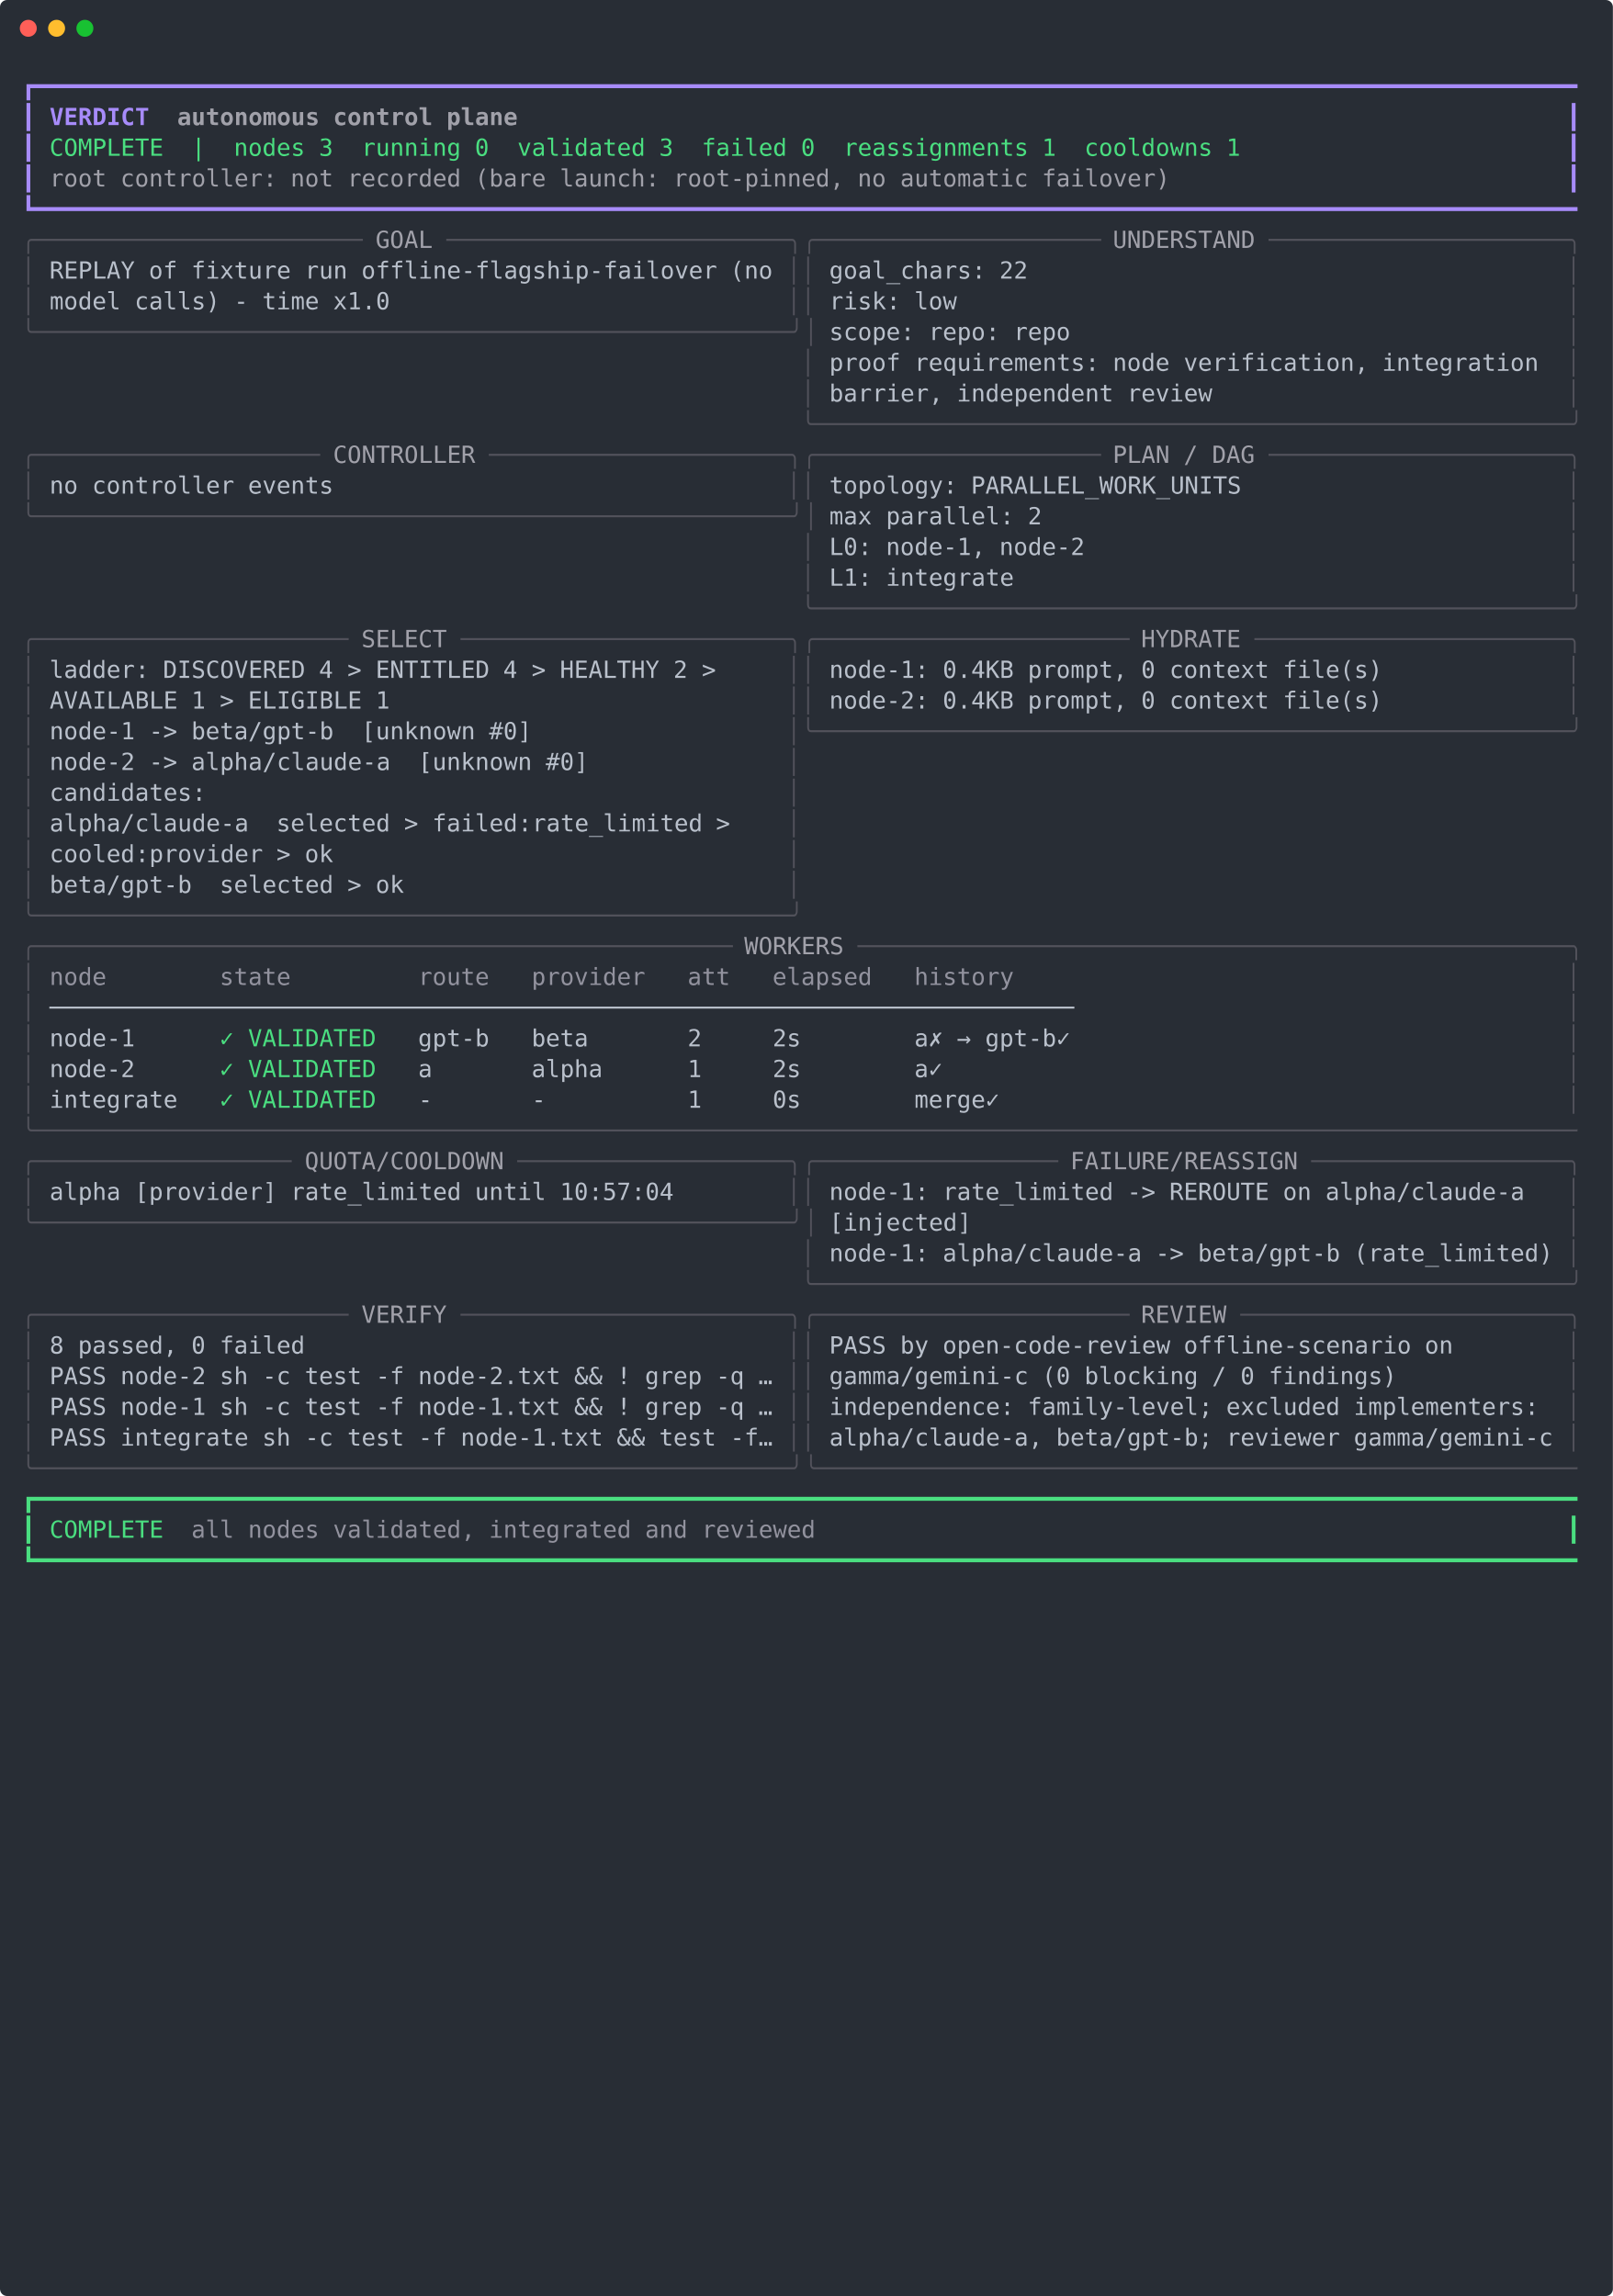
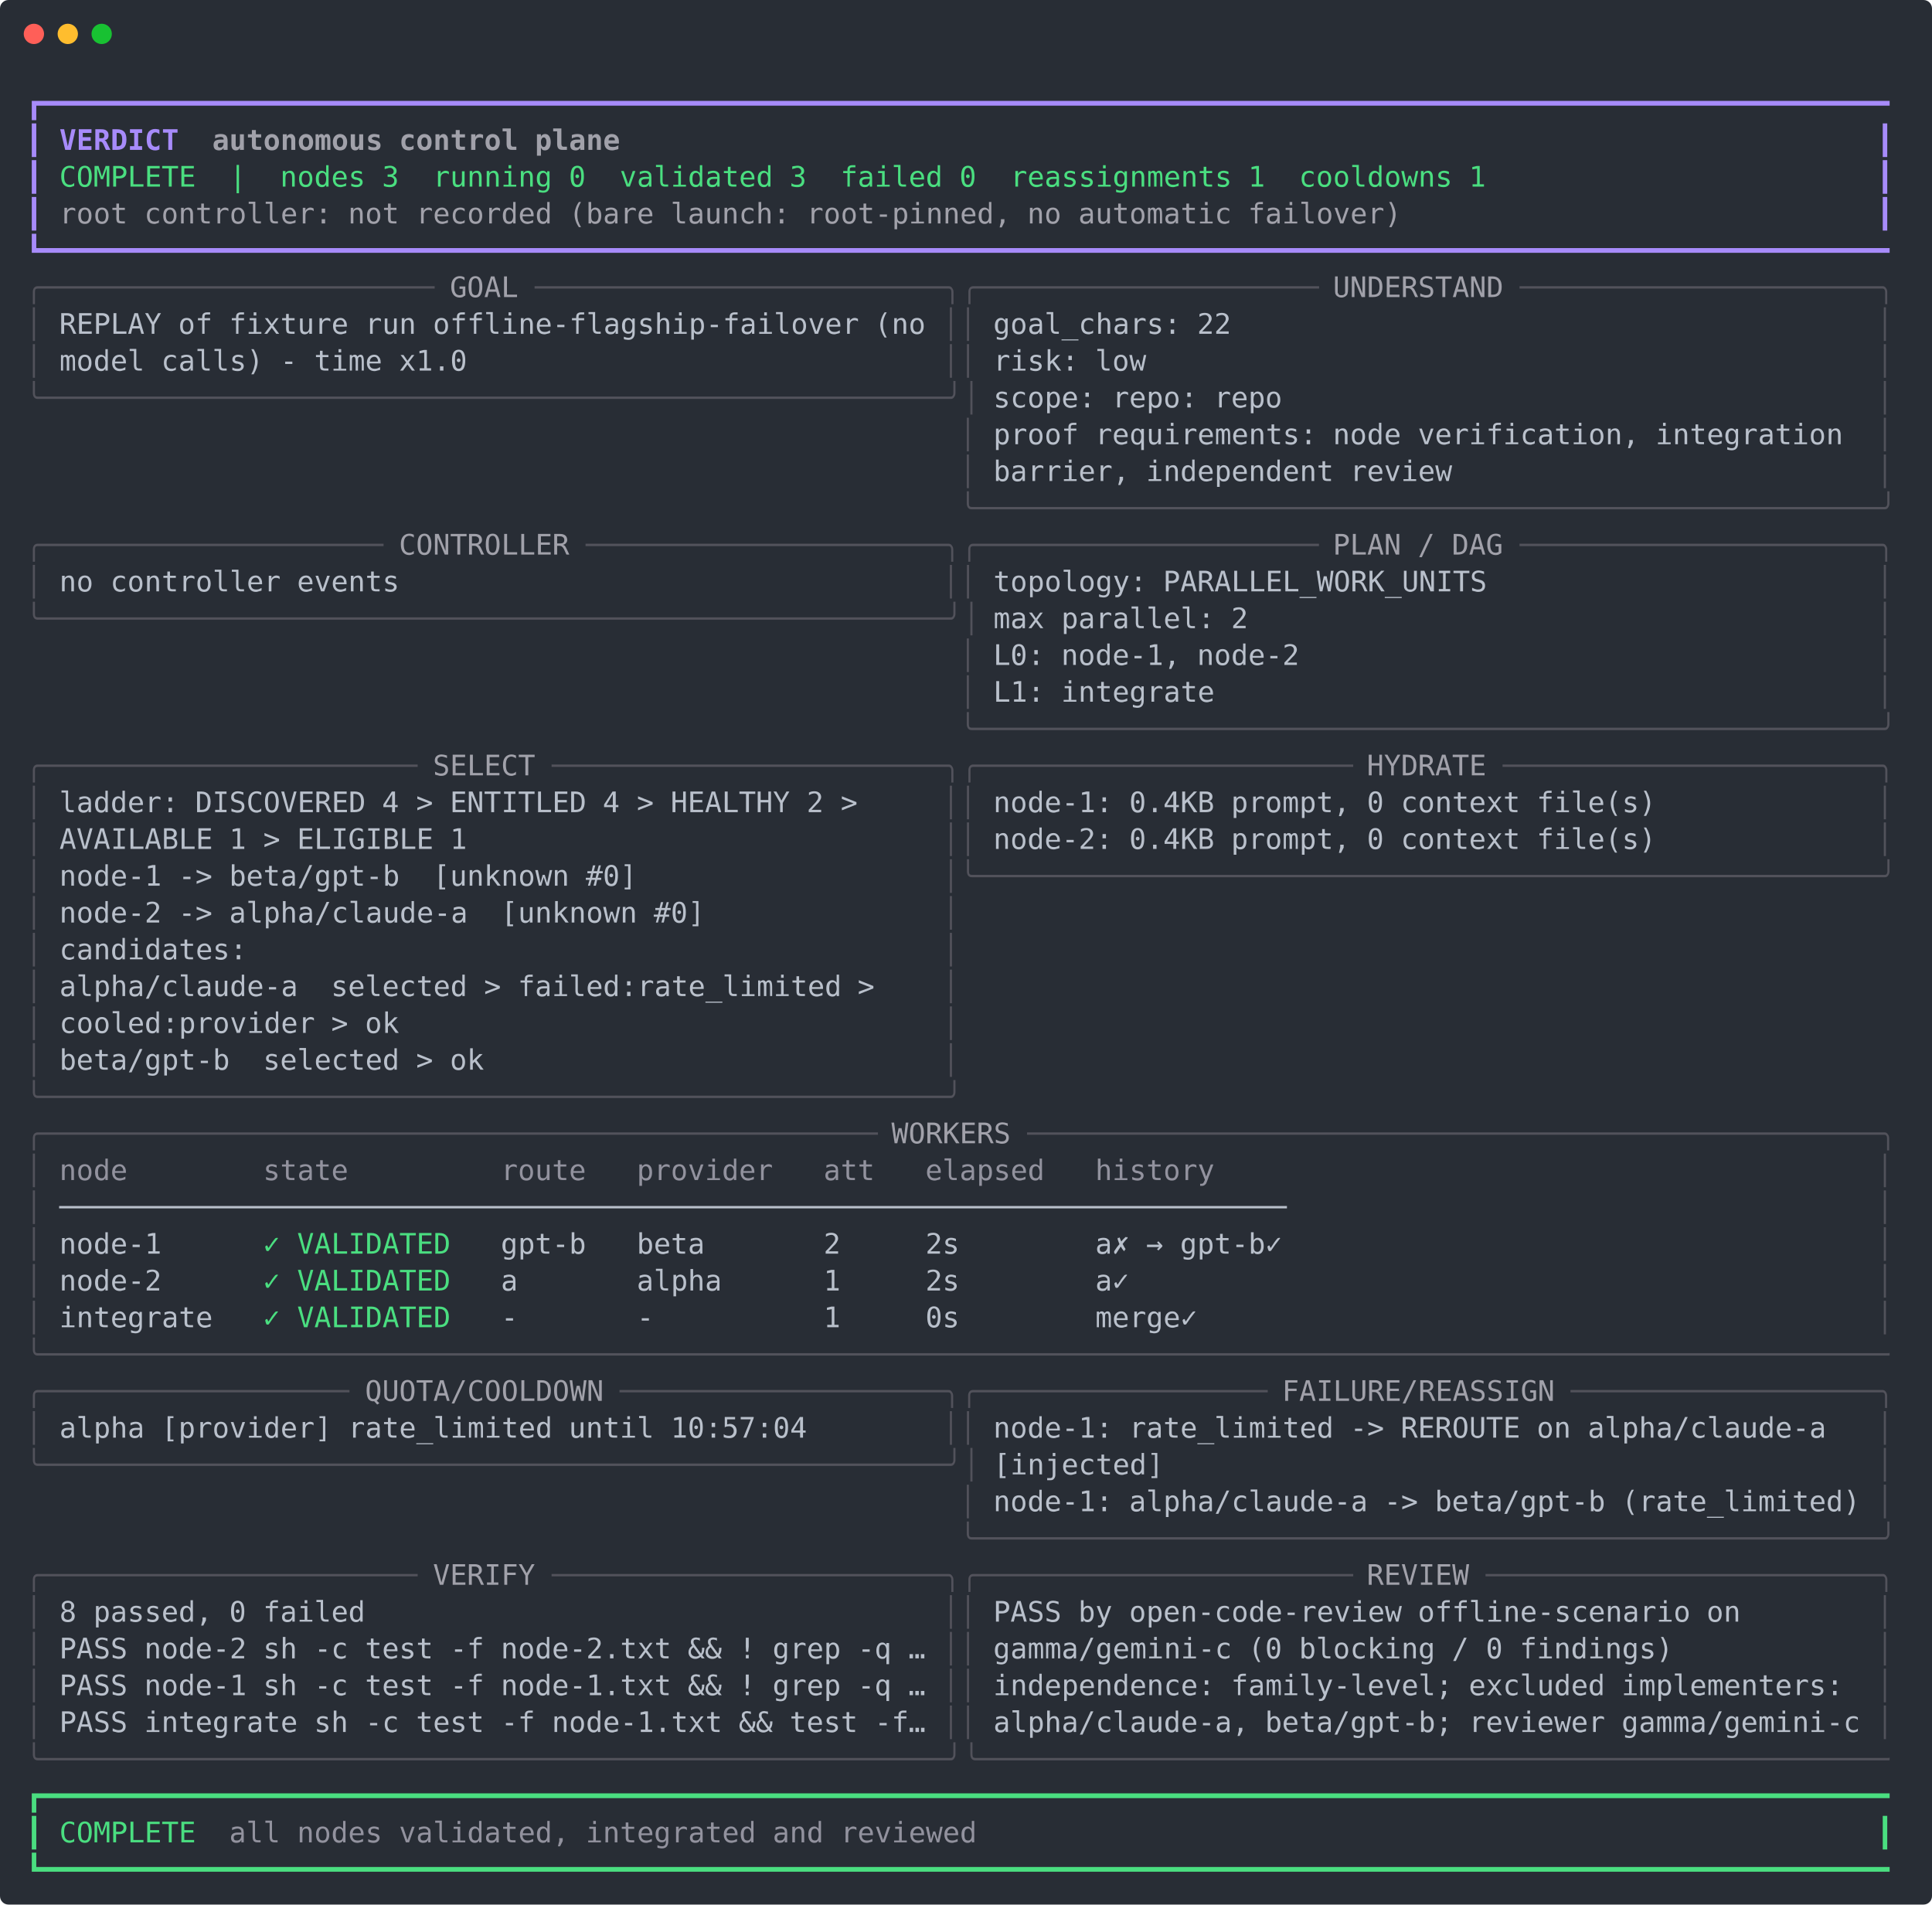
- <svg xmlns="http://www.w3.org/2000/svg" xmlns:xlink="http://www.w3.org/1999/xlink" width="1140" height="1623.12">
-   <rect width="1140" height="1623.12" rx="5" ry="5" class="a" />
+ <svg xmlns="http://www.w3.org/2000/svg" xmlns:xlink="http://www.w3.org/1999/xlink" width="1140" height="1123.79">
+   <rect width="1140" height="1123.79" rx="5" ry="5" class="a" />
  <svg y="0%" x="0%">
    <circle cx="20" cy="20" r="6" fill="#ff5f58" />
    <circle cx="40" cy="20" r="6" fill="#ffbd2e" />
    <circle cx="60" cy="20" r="6" fill="#18c132" />
  </svg>
-   <svg height="1563.12" viewBox="0 0 110 156.312" width="1100" x="15" y="50">
+   <svg height="1063.79" viewBox="0 0 110 106.379" width="1100" x="15" y="50">
    <style>.a{fill:#282d35}.f,.h,.i{fill:#52525b;white-space:pre}.h,.i{fill:#a78bfa;font-weight:700}.i{fill:#a1a1aa}.j,.k,.l,.m{fill:#4ade80;white-space:pre}.k,.l,.m{fill:#a1a1aa}.l,.m{fill:#b9c0cb}.m{fill:#92929e}</style>
    <g font-family="Monaco,Consolas,Menlo,'Bitstream Vera Sans Mono',monospace" font-size="1.67">
      <defs>
        <symbol id="1">
          <text x="55.11" y="1.67" class="f">╰─────────────────────────────────────────────────────╯</text>
        </symbol>
        <symbol id="a">
-           <path fill="transparent" d="M0 0h110v73H0z" />
+           <path fill="transparent" d="M0 0h110v50H0z" />
        </symbol>
      </defs>
-       <path class="a" d="M0 0h110v156.312H0z" />
+       <path class="a" d="M0 0h110v106.379H0z" />
      <svg width="110">
        <svg>
          <use xlink:href="#a" />
          <text y="1.67" class="h">┏━━━━━━━━━━━━━━━━━━━━━━━━━━━━━━━━━━━━━━━━━━━━━━━━━━━━━━━━━━━━━━━━━━━━━━━━━━━━━━━━━━━━━━━━━━━━━━━━━━━━━━━━━━━━┓</text>
          <text y="3.841" class="h">┃</text>
          <text x="2.004" y="3.841" class="h">VERDICT</text>
          <text x="11.022" y="3.841" class="i">autonomous</text>
          <text x="22.044" y="3.841" class="i">control</text>
          <text x="30.06" y="3.841" class="i">plane</text>
          <text x="109.218" y="3.841" class="h">┃</text>
          <text y="6.012" class="h">┃</text>
          <text x="2.004" y="6.012" class="j">COMPLETE</text>
          <text x="12.024" y="6.012" class="j">|</text>
          <text x="15.03" y="6.012" class="j">nodes</text>
          <text x="21.042" y="6.012" class="j">3</text>
          <text x="24.048" y="6.012" class="j">running</text>
          <text x="32.064" y="6.012" class="j">0</text>
          <text x="35.07" y="6.012" class="j">validated</text>
          <text x="45.09" y="6.012" class="j">3</text>
          <text x="48.096" y="6.012" class="j">failed</text>
          <text x="55.11" y="6.012" class="j">0</text>
          <text x="58.116" y="6.012" class="j">reassignments</text>
          <text x="72.144" y="6.012" class="j">1</text>
          <text x="75.15" y="6.012" class="j">cooldowns</text>
          <text x="85.17" y="6.012" class="j">1</text>
          <text x="109.218" y="6.012" class="h">┃</text>
          <text y="8.183" class="h">┃</text>
          <text x="2.004" y="8.183" class="k">root</text>
          <text x="7.014" y="8.183" class="k">controller:</text>
          <text x="19.038" y="8.183" class="k">not</text>
          <text x="23.046" y="8.183" class="k">recorded</text>
          <text x="32.064" y="8.183" class="k">(bare</text>
          <text x="38.076" y="8.183" class="k">launch:</text>
          <text x="46.092" y="8.183" class="k">root-pinned,</text>
          <text x="59.118" y="8.183" class="k">no</text>
          <text x="62.124" y="8.183" class="k">automatic</text>
          <text x="72.144" y="8.183" class="k">failover)</text>
          <text x="109.218" y="8.183" class="h">┃</text>
          <text y="10.354" class="h">┗━━━━━━━━━━━━━━━━━━━━━━━━━━━━━━━━━━━━━━━━━━━━━━━━━━━━━━━━━━━━━━━━━━━━━━━━━━━━━━━━━━━━━━━━━━━━━━━━━━━━━━━━━━━━┛</text>
          <text y="12.525" class="f">╭───────────────────────</text>
          <text x="25.05" y="12.525" class="k">GOAL</text>
          <text x="30.06" y="12.525" class="f">────────────────────────╮╭────────────────────</text>
          <text x="77.154" y="12.525" class="k">UNDERSTAND</text>
          <text x="88.176" y="12.525" class="f">─────────────────────╮</text>
          <text y="14.696" class="f">│</text>
          <text x="2.004" y="14.696" class="l">REPLAY</text>
          <text x="9.018" y="14.696" class="l">of</text>
          <text x="12.024" y="14.696" class="l">fixture</text>
          <text x="20.04" y="14.696" class="l">run</text>
          <text x="24.048" y="14.696" class="l">offline-flagship-failover</text>
          <text x="50.1" y="14.696" class="l">(no</text>
          <text x="54.108" y="14.696" class="f">││</text>
          <text x="57.114" y="14.696" class="l">goal_chars:</text>
          <text x="69.138" y="14.696" class="l">22</text>
          <text x="109.218" y="14.696" class="f">│</text>
          <text y="16.867" class="f">│</text>
          <text x="2.004" y="16.867" class="l">model</text>
          <text x="8.016" y="16.867" class="l">calls)</text>
          <text x="15.03" y="16.867" class="l">-</text>
          <text x="17.034" y="16.867" class="l">time</text>
          <text x="22.044" y="16.867" class="l">x1.0</text>
          <text x="54.108" y="16.867" class="f">││</text>
          <text x="57.114" y="16.867" class="l">risk:</text>
          <text x="63.126" y="16.867" class="l">low</text>
          <text x="109.218" y="16.867" class="f">│</text>
          <text y="19.038" class="f">╰─────────────────────────────────────────────────────╯│</text>
          <text x="57.114" y="19.038" class="l">scope:</text>
          <text x="64.128" y="19.038" class="l">repo:</text>
          <text x="70.14" y="19.038" class="l">repo</text>
          <text x="109.218" y="19.038" class="f">│</text>
          <text x="55.11" y="21.209" class="f">│</text>
          <text x="57.114" y="21.209" class="l">proof</text>
          <text x="63.126" y="21.209" class="l">requirements:</text>
          <text x="77.154" y="21.209" class="l">node</text>
          <text x="82.164" y="21.209" class="l">verification,</text>
          <text x="96.192" y="21.209" class="l">integration</text>
          <text x="109.218" y="21.209" class="f">│</text>
          <text x="55.11" y="23.38" class="f">│</text>
          <text x="57.114" y="23.38" class="l">barrier,</text>
          <text x="66.132" y="23.38" class="l">independent</text>
          <text x="78.156" y="23.38" class="l">review</text>
          <text x="109.218" y="23.38" class="f">│</text>
          <use xlink:href="#1" y="23.881" />
          <text y="27.722" class="f">╭────────────────────</text>
          <text x="22.044" y="27.722" class="k">CONTROLLER</text>
          <text x="33.066" y="27.722" class="f">─────────────────────╮╭────────────────────</text>
          <text x="77.154" y="27.722" class="k">PLAN</text>
          <text x="82.164" y="27.722" class="k">/</text>
          <text x="84.168" y="27.722" class="k">DAG</text>
          <text x="88.176" y="27.722" class="f">─────────────────────╮</text>
          <text y="29.893" class="f">│</text>
          <text x="2.004" y="29.893" class="l">no</text>
          <text x="5.01" y="29.893" class="l">controller</text>
          <text x="16.032" y="29.893" class="l">events</text>
          <text x="54.108" y="29.893" class="f">││</text>
          <text x="57.114" y="29.893" class="l">topology:</text>
          <text x="67.134" y="29.893" class="l">PARALLEL_WORK_UNITS</text>
          <text x="109.218" y="29.893" class="f">│</text>
          <text y="32.064" class="f">╰─────────────────────────────────────────────────────╯│</text>
          <text x="57.114" y="32.064" class="l">max</text>
          <text x="61.122" y="32.064" class="l">parallel:</text>
          <text x="71.142" y="32.064" class="l">2</text>
          <text x="109.218" y="32.064" class="f">│</text>
          <text x="55.11" y="34.235" class="f">│</text>
          <text x="57.114" y="34.235" class="l">L0:</text>
          <text x="61.122" y="34.235" class="l">node-1,</text>
          <text x="69.138" y="34.235" class="l">node-2</text>
          <text x="109.218" y="34.235" class="f">│</text>
          <text x="55.11" y="36.406" class="f">│</text>
          <text x="57.114" y="36.406" class="l">L1:</text>
          <text x="61.122" y="36.406" class="l">integrate</text>
          <text x="109.218" y="36.406" class="f">│</text>
          <use xlink:href="#1" y="36.907" />
          <text y="40.748" class="f">╭──────────────────────</text>
          <text x="24.048" y="40.748" class="k">SELECT</text>
          <text x="31.062" y="40.748" class="f">───────────────────────╮╭──────────────────────</text>
          <text x="79.158" y="40.748" class="k">HYDRATE</text>
          <text x="87.174" y="40.748" class="f">──────────────────────╮</text>
          <text y="42.919" class="f">│</text>
          <text x="2.004" y="42.919" class="l">ladder:</text>
          <text x="10.02" y="42.919" class="l">DISCOVERED</text>
          <text x="21.042" y="42.919" class="l">4</text>
          <text x="23.046" y="42.919" class="l">&gt;</text>
          <text x="25.05" y="42.919" class="l">ENTITLED</text>
          <text x="34.068" y="42.919" class="l">4</text>
          <text x="36.072" y="42.919" class="l">&gt;</text>
          <text x="38.076" y="42.919" class="l">HEALTHY</text>
          <text x="46.092" y="42.919" class="l">2</text>
          <text x="48.096" y="42.919" class="l">&gt;</text>
          <text x="54.108" y="42.919" class="f">││</text>
          <text x="57.114" y="42.919" class="l">node-1:</text>
          <text x="65.13" y="42.919" class="l">0.4KB</text>
          <text x="71.142" y="42.919" class="l">prompt,</text>
          <text x="79.158" y="42.919" class="l">0</text>
          <text x="81.162" y="42.919" class="l">context</text>
          <text x="89.178" y="42.919" class="l">file(s)</text>
          <text x="109.218" y="42.919" class="f">│</text>
          <text y="45.09" class="f">│</text>
          <text x="2.004" y="45.09" class="l">AVAILABLE</text>
          <text x="12.024" y="45.09" class="l">1</text>
          <text x="14.028" y="45.09" class="l">&gt;</text>
          <text x="16.032" y="45.09" class="l">ELIGIBLE</text>
          <text x="25.05" y="45.09" class="l">1</text>
          <text x="54.108" y="45.09" class="f">││</text>
          <text x="57.114" y="45.09" class="l">node-2:</text>
          <text x="65.13" y="45.09" class="l">0.4KB</text>
          <text x="71.142" y="45.09" class="l">prompt,</text>
          <text x="79.158" y="45.09" class="l">0</text>
          <text x="81.162" y="45.09" class="l">context</text>
          <text x="89.178" y="45.09" class="l">file(s)</text>
          <text x="109.218" y="45.09" class="f">│</text>
          <text y="47.261" class="f">│</text>
          <text x="2.004" y="47.261" class="l">node-1</text>
          <text x="9.018" y="47.261" class="l">-&gt;</text>
          <text x="12.024" y="47.261" class="l">beta/gpt-b</text>
          <text x="24.048" y="47.261" class="l">[unknown</text>
          <text x="33.066" y="47.261" class="l">#0]</text>
          <text x="54.108" y="47.261" class="f">│╰─────────────────────────────────────────────────────╯</text>
          <text y="49.432" class="f">│</text>
          <text x="2.004" y="49.432" class="l">node-2</text>
          <text x="9.018" y="49.432" class="l">-&gt;</text>
          <text x="12.024" y="49.432" class="l">alpha/claude-a</text>
          <text x="28.056" y="49.432" class="l">[unknown</text>
          <text x="37.074" y="49.432" class="l">#0]</text>
          <text x="54.108" y="49.432" class="f">│</text>
          <text y="51.603" class="f">│</text>
          <text x="2.004" y="51.603" class="l">candidates:</text>
          <text x="54.108" y="51.603" class="f">│</text>
          <text y="53.774" class="f">│</text>
          <text x="2.004" y="53.774" class="l">alpha/claude-a</text>
          <text x="18.036" y="53.774" class="l">selected</text>
          <text x="27.054" y="53.774" class="l">&gt;</text>
          <text x="29.058" y="53.774" class="l">failed:rate_limited</text>
          <text x="49.098" y="53.774" class="l">&gt;</text>
          <text x="54.108" y="53.774" class="f">│</text>
          <text y="55.945" class="f">│</text>
          <text x="2.004" y="55.945" class="l">cooled:provider</text>
          <text x="18.036" y="55.945" class="l">&gt;</text>
          <text x="20.04" y="55.945" class="l">ok</text>
          <text x="54.108" y="55.945" class="f">│</text>
          <text y="58.116" class="f">│</text>
          <text x="2.004" y="58.116" class="l">beta/gpt-b</text>
          <text x="14.028" y="58.116" class="l">selected</text>
          <text x="23.046" y="58.116" class="l">&gt;</text>
          <text x="25.05" y="58.116" class="l">ok</text>
          <text x="54.108" y="58.116" class="f">│</text>
          <text y="60.287" class="f">╰─────────────────────────────────────────────────────╯</text>
          <text y="62.458" class="f">╭─────────────────────────────────────────────────</text>
          <text x="51.102" y="62.458" class="k">WORKERS</text>
          <text x="59.118" y="62.458" class="f">──────────────────────────────────────────────────╮</text>
          <text y="64.629" class="f">│</text>
          <text x="2.004" y="64.629" class="m">node</text>
          <text x="14.028" y="64.629" class="m">state</text>
          <text x="28.056" y="64.629" class="m">route</text>
          <text x="36.072" y="64.629" class="m">provider</text>
          <text x="47.094" y="64.629" class="m">att</text>
          <text x="53.106" y="64.629" class="m">elapsed</text>
          <text x="63.126" y="64.629" class="m">history</text>
          <text x="109.218" y="64.629" class="f">│</text>
          <text y="66.8" class="f">│</text>
          <text x="2.004" y="66.8" class="l">────────────────────────────────────────────────────────────────────────</text>
          <text x="109.218" y="66.8" class="f">│</text>
          <text y="68.971" class="f">│</text>
          <text x="2.004" y="68.971" class="l">node-1</text>
          <text x="14.028" y="68.971" class="j">✓</text>
          <text x="16.032" y="68.971" class="j">VALIDATED</text>
          <text x="28.056" y="68.971" class="l">gpt-b</text>
          <text x="36.072" y="68.971" class="l">beta</text>
          <text x="47.094" y="68.971" class="l">2</text>
          <text x="53.106" y="68.971" class="l">2s</text>
          <text x="63.126" y="68.971" class="l">a✗</text>
          <text x="66.132" y="68.971" class="l">→</text>
          <text x="68.136" y="68.971" class="l">gpt-b✓</text>
          <text x="109.218" y="68.971" class="f">│</text>
          <text y="71.142" class="f">│</text>
          <text x="2.004" y="71.142" class="l">node-2</text>
          <text x="14.028" y="71.142" class="j">✓</text>
          <text x="16.032" y="71.142" class="j">VALIDATED</text>
          <text x="28.056" y="71.142" class="l">a</text>
          <text x="36.072" y="71.142" class="l">alpha</text>
          <text x="47.094" y="71.142" class="l">1</text>
          <text x="53.106" y="71.142" class="l">2s</text>
          <text x="63.126" y="71.142" class="l">a✓</text>
          <text x="109.218" y="71.142" class="f">│</text>
          <text y="73.313" class="f">│</text>
          <text x="2.004" y="73.313" class="l">integrate</text>
          <text x="14.028" y="73.313" class="j">✓</text>
          <text x="16.032" y="73.313" class="j">VALIDATED</text>
          <text x="28.056" y="73.313" class="l">-</text>
          <text x="36.072" y="73.313" class="l">-</text>
          <text x="47.094" y="73.313" class="l">1</text>
          <text x="53.106" y="73.313" class="l">0s</text>
          <text x="63.126" y="73.313" class="l">merge✓</text>
          <text x="109.218" y="73.313" class="f">│</text>
          <text y="75.484" class="f">╰────────────────────────────────────────────────────────────────────────────────────────────────────────────╯</text>
          <text y="77.655" class="f">╭──────────────────</text>
          <text x="20.04" y="77.655" class="k">QUOTA/COOLDOWN</text>
          <text x="35.07" y="77.655" class="f">───────────────────╮╭─────────────────</text>
          <text x="74.148" y="77.655" class="k">FAILURE/REASSIGN</text>
          <text x="91.182" y="77.655" class="f">──────────────────╮</text>
          <text y="79.826" class="f">│</text>
          <text x="2.004" y="79.826" class="l">alpha</text>
          <text x="8.016" y="79.826" class="l">[provider]</text>
          <text x="19.038" y="79.826" class="l">rate_limited</text>
          <text x="32.064" y="79.826" class="l">until</text>
          <text x="38.076" y="79.826" class="l">10:57:04</text>
          <text x="54.108" y="79.826" class="f">││</text>
          <text x="57.114" y="79.826" class="l">node-1:</text>
          <text x="65.13" y="79.826" class="l">rate_limited</text>
          <text x="78.156" y="79.826" class="l">-&gt;</text>
          <text x="81.162" y="79.826" class="l">REROUTE</text>
          <text x="89.178" y="79.826" class="l">on</text>
          <text x="92.184" y="79.826" class="l">alpha/claude-a</text>
          <text x="109.218" y="79.826" class="f">│</text>
          <text y="81.997" class="f">╰─────────────────────────────────────────────────────╯│</text>
          <text x="57.114" y="81.997" class="l">[injected]</text>
          <text x="109.218" y="81.997" class="f">│</text>
          <text x="55.11" y="84.168" class="f">│</text>
          <text x="57.114" y="84.168" class="l">node-1:</text>
          <text x="65.13" y="84.168" class="l">alpha/claude-a</text>
          <text x="80.16" y="84.168" class="l">-&gt;</text>
          <text x="83.166" y="84.168" class="l">beta/gpt-b</text>
          <text x="94.188" y="84.168" class="l">(rate_limited)</text>
          <text x="109.218" y="84.168" class="f">│</text>
          <use xlink:href="#1" y="84.669" />
          <text y="88.51" class="f">╭──────────────────────</text>
          <text x="24.048" y="88.51" class="k">VERIFY</text>
          <text x="31.062" y="88.51" class="f">───────────────────────╮╭──────────────────────</text>
          <text x="79.158" y="88.51" class="k">REVIEW</text>
          <text x="86.172" y="88.51" class="f">───────────────────────╮</text>
          <text y="90.681" class="f">│</text>
          <text x="2.004" y="90.681" class="l">8</text>
          <text x="4.008" y="90.681" class="l">passed,</text>
          <text x="12.024" y="90.681" class="l">0</text>
          <text x="14.028" y="90.681" class="l">failed</text>
          <text x="54.108" y="90.681" class="f">││</text>
          <text x="57.114" y="90.681" class="l">PASS</text>
          <text x="62.124" y="90.681" class="l">by</text>
          <text x="65.13" y="90.681" class="l">open-code-review</text>
          <text x="82.164" y="90.681" class="l">offline-scenario</text>
          <text x="99.198" y="90.681" class="l">on</text>
          <text x="109.218" y="90.681" class="f">│</text>
          <text y="92.852" class="f">│</text>
          <text x="2.004" y="92.852" class="l">PASS</text>
          <text x="7.014" y="92.852" class="l">node-2</text>
          <text x="14.028" y="92.852" class="l">sh</text>
          <text x="17.034" y="92.852" class="l">-c</text>
          <text x="20.04" y="92.852" class="l">test</text>
          <text x="25.05" y="92.852" class="l">-f</text>
          <text x="28.056" y="92.852" class="l">node-2.txt</text>
          <text x="39.078" y="92.852" class="l">&amp;&amp;</text>
          <text x="42.084" y="92.852" class="l">!</text>
          <text x="44.088" y="92.852" class="l">grep</text>
          <text x="49.098" y="92.852" class="l">-q</text>
          <text x="52.104" y="92.852" class="l">…</text>
          <text x="54.108" y="92.852" class="f">││</text>
          <text x="57.114" y="92.852" class="l">gamma/gemini-c</text>
          <text x="72.144" y="92.852" class="l">(0</text>
          <text x="75.15" y="92.852" class="l">blocking</text>
          <text x="84.168" y="92.852" class="l">/</text>
          <text x="86.172" y="92.852" class="l">0</text>
          <text x="88.176" y="92.852" class="l">findings)</text>
          <text x="109.218" y="92.852" class="f">│</text>
          <text y="95.023" class="f">│</text>
          <text x="2.004" y="95.023" class="l">PASS</text>
          <text x="7.014" y="95.023" class="l">node-1</text>
          <text x="14.028" y="95.023" class="l">sh</text>
          <text x="17.034" y="95.023" class="l">-c</text>
          <text x="20.04" y="95.023" class="l">test</text>
          <text x="25.05" y="95.023" class="l">-f</text>
          <text x="28.056" y="95.023" class="l">node-1.txt</text>
          <text x="39.078" y="95.023" class="l">&amp;&amp;</text>
          <text x="42.084" y="95.023" class="l">!</text>
          <text x="44.088" y="95.023" class="l">grep</text>
          <text x="49.098" y="95.023" class="l">-q</text>
          <text x="52.104" y="95.023" class="l">…</text>
          <text x="54.108" y="95.023" class="f">││</text>
          <text x="57.114" y="95.023" class="l">independence:</text>
          <text x="71.142" y="95.023" class="l">family-level;</text>
          <text x="85.17" y="95.023" class="l">excluded</text>
          <text x="94.188" y="95.023" class="l">implementers:</text>
          <text x="109.218" y="95.023" class="f">│</text>
          <text y="97.194" class="f">│</text>
          <text x="2.004" y="97.194" class="l">PASS</text>
          <text x="7.014" y="97.194" class="l">integrate</text>
          <text x="17.034" y="97.194" class="l">sh</text>
          <text x="20.04" y="97.194" class="l">-c</text>
          <text x="23.046" y="97.194" class="l">test</text>
          <text x="28.056" y="97.194" class="l">-f</text>
          <text x="31.062" y="97.194" class="l">node-1.txt</text>
          <text x="42.084" y="97.194" class="l">&amp;&amp;</text>
          <text x="45.09" y="97.194" class="l">test</text>
          <text x="50.1" y="97.194" class="l">-f…</text>
          <text x="54.108" y="97.194" class="f">││</text>
          <text x="57.114" y="97.194" class="l">alpha/claude-a,</text>
          <text x="73.146" y="97.194" class="l">beta/gpt-b;</text>
          <text x="85.17" y="97.194" class="l">reviewer</text>
          <text x="94.188" y="97.194" class="l">gamma/gemini-c</text>
          <text x="109.218" y="97.194" class="f">│</text>
          <text y="99.365" class="f">╰─────────────────────────────────────────────────────╯╰─────────────────────────────────────────────────────╯</text>
          <text y="101.536" class="j">┏━━━━━━━━━━━━━━━━━━━━━━━━━━━━━━━━━━━━━━━━━━━━━━━━━━━━━━━━━━━━━━━━━━━━━━━━━━━━━━━━━━━━━━━━━━━━━━━━━━━━━━━━━━━━┓</text>
          <text y="103.707" class="j">┃</text>
          <text x="2.004" y="103.707" class="j">COMPLETE</text>
          <text x="12.024" y="103.707" class="m">all</text>
          <text x="16.032" y="103.707" class="m">nodes</text>
          <text x="22.044" y="103.707" class="m">validated,</text>
          <text x="33.066" y="103.707" class="m">integrated</text>
          <text x="44.088" y="103.707" class="m">and</text>
          <text x="48.096" y="103.707" class="m">reviewed</text>
          <text x="109.218" y="103.707" class="j">┃</text>
          <text y="105.878" class="j">┗━━━━━━━━━━━━━━━━━━━━━━━━━━━━━━━━━━━━━━━━━━━━━━━━━━━━━━━━━━━━━━━━━━━━━━━━━━━━━━━━━━━━━━━━━━━━━━━━━━━━━━━━━━━━┛</text>
        </svg>
      </svg>
    </g>
  </svg>
</svg>
